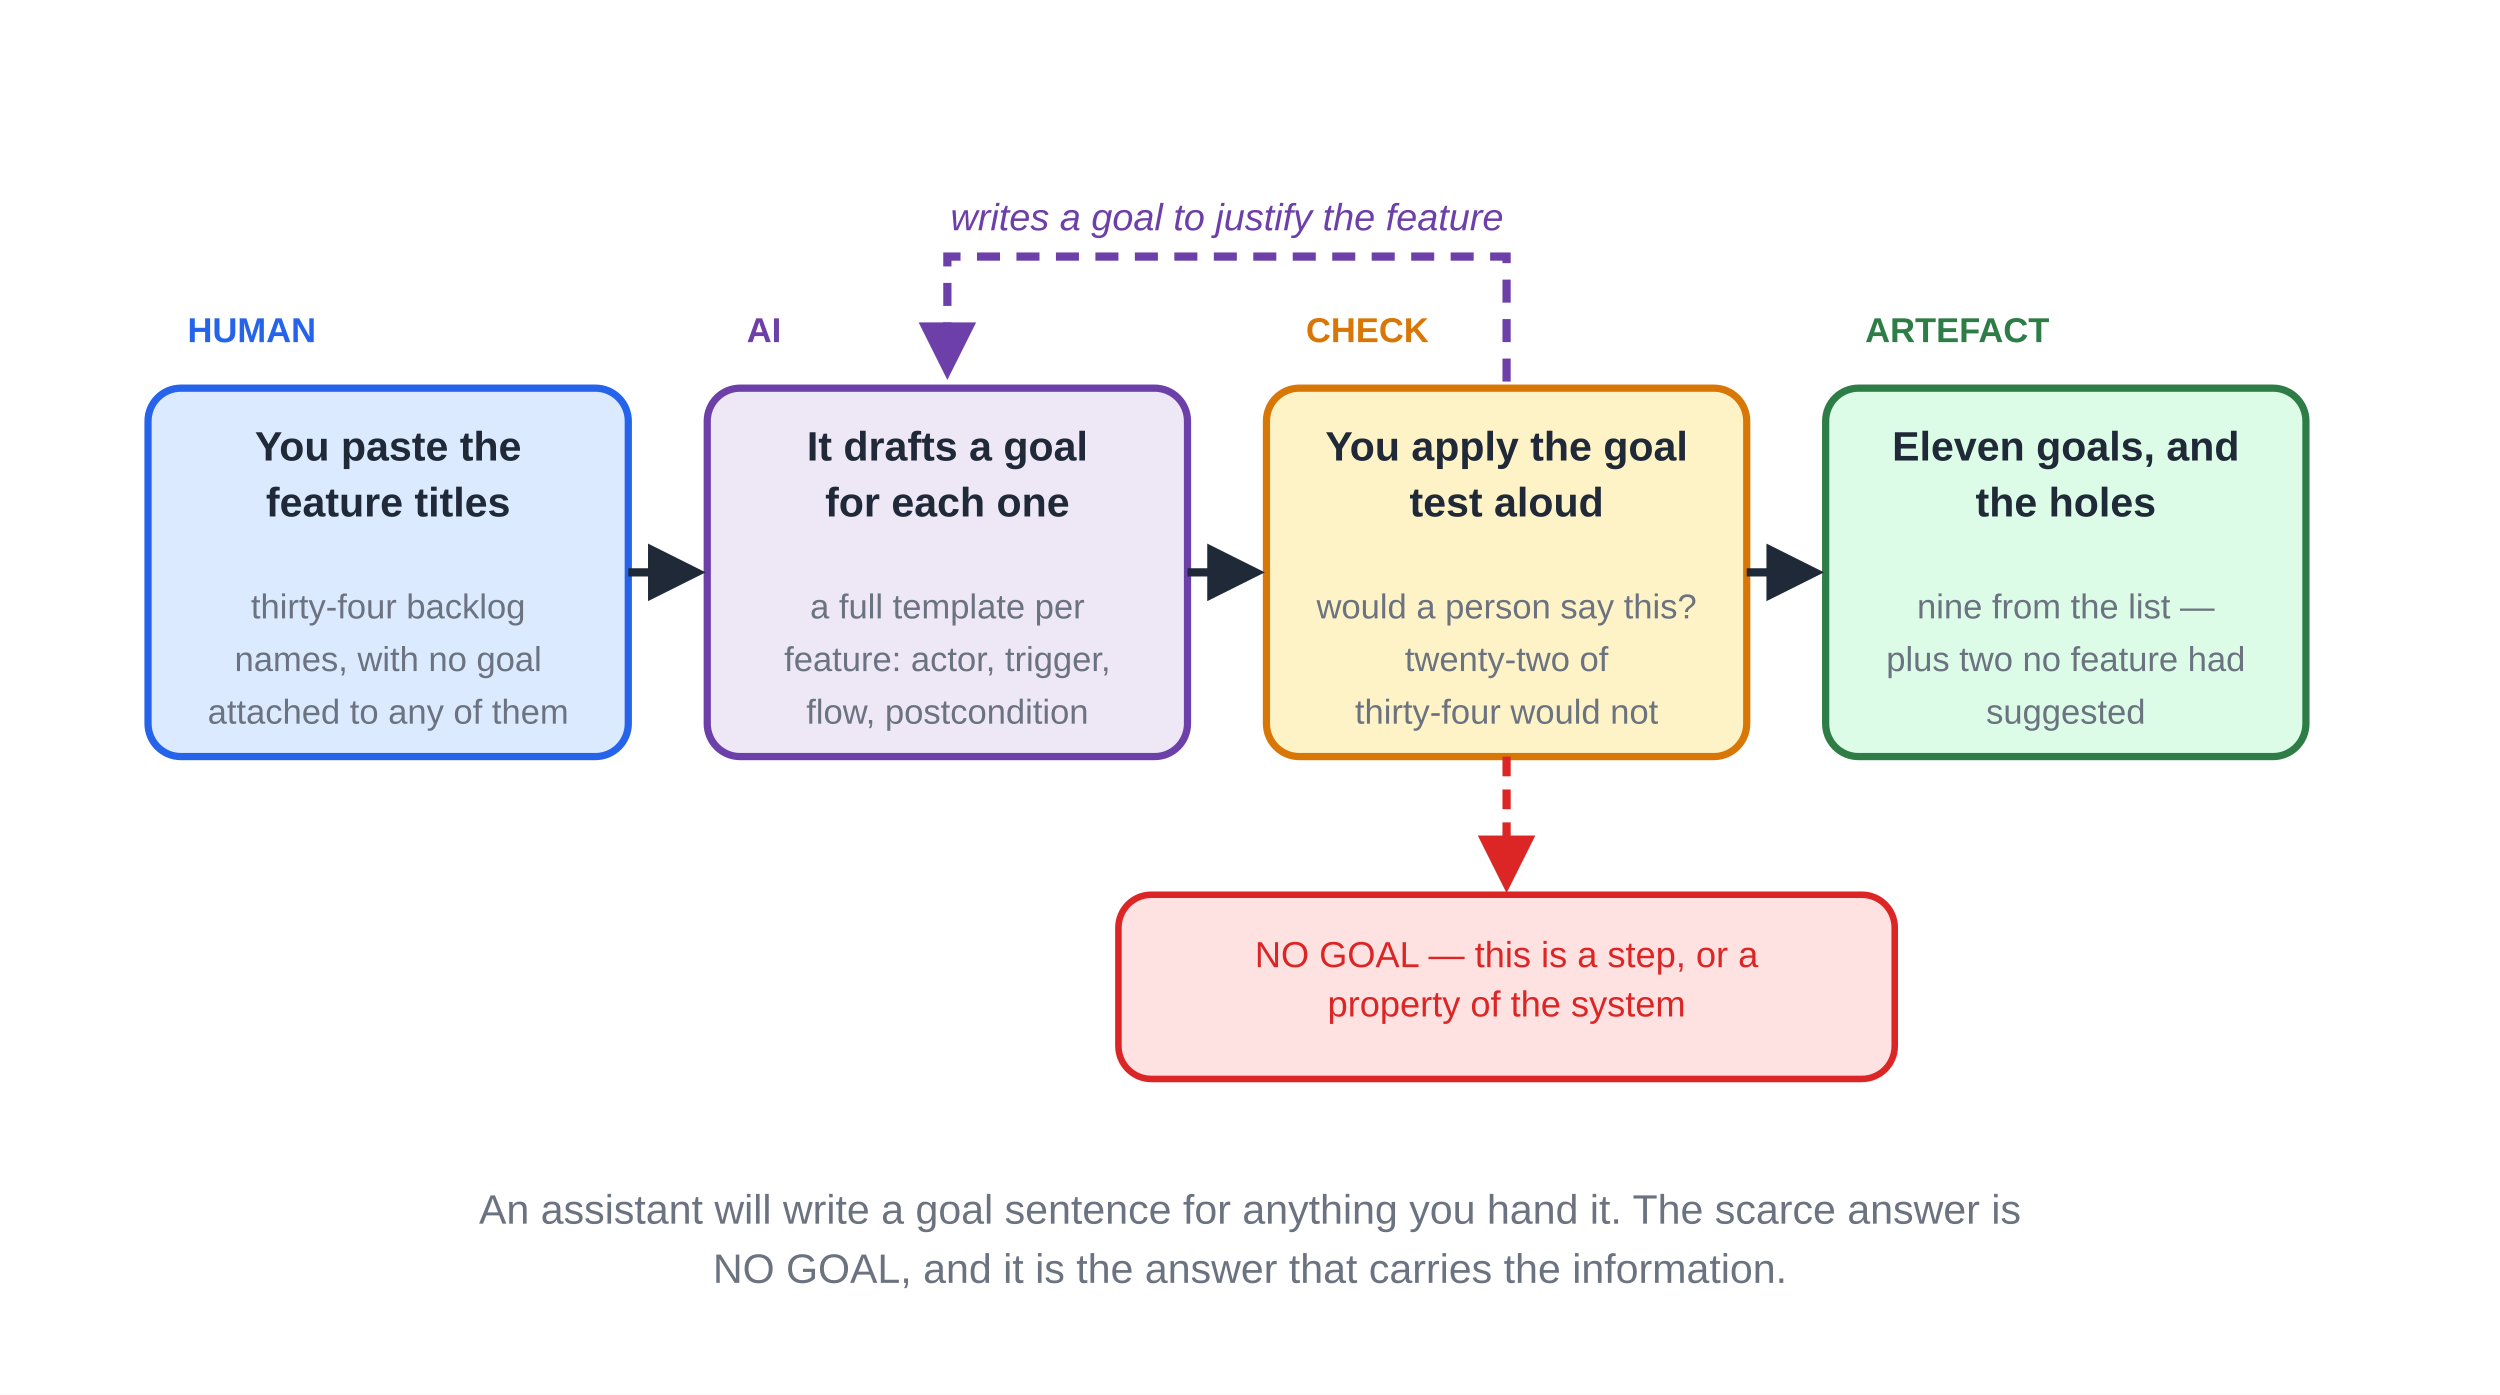
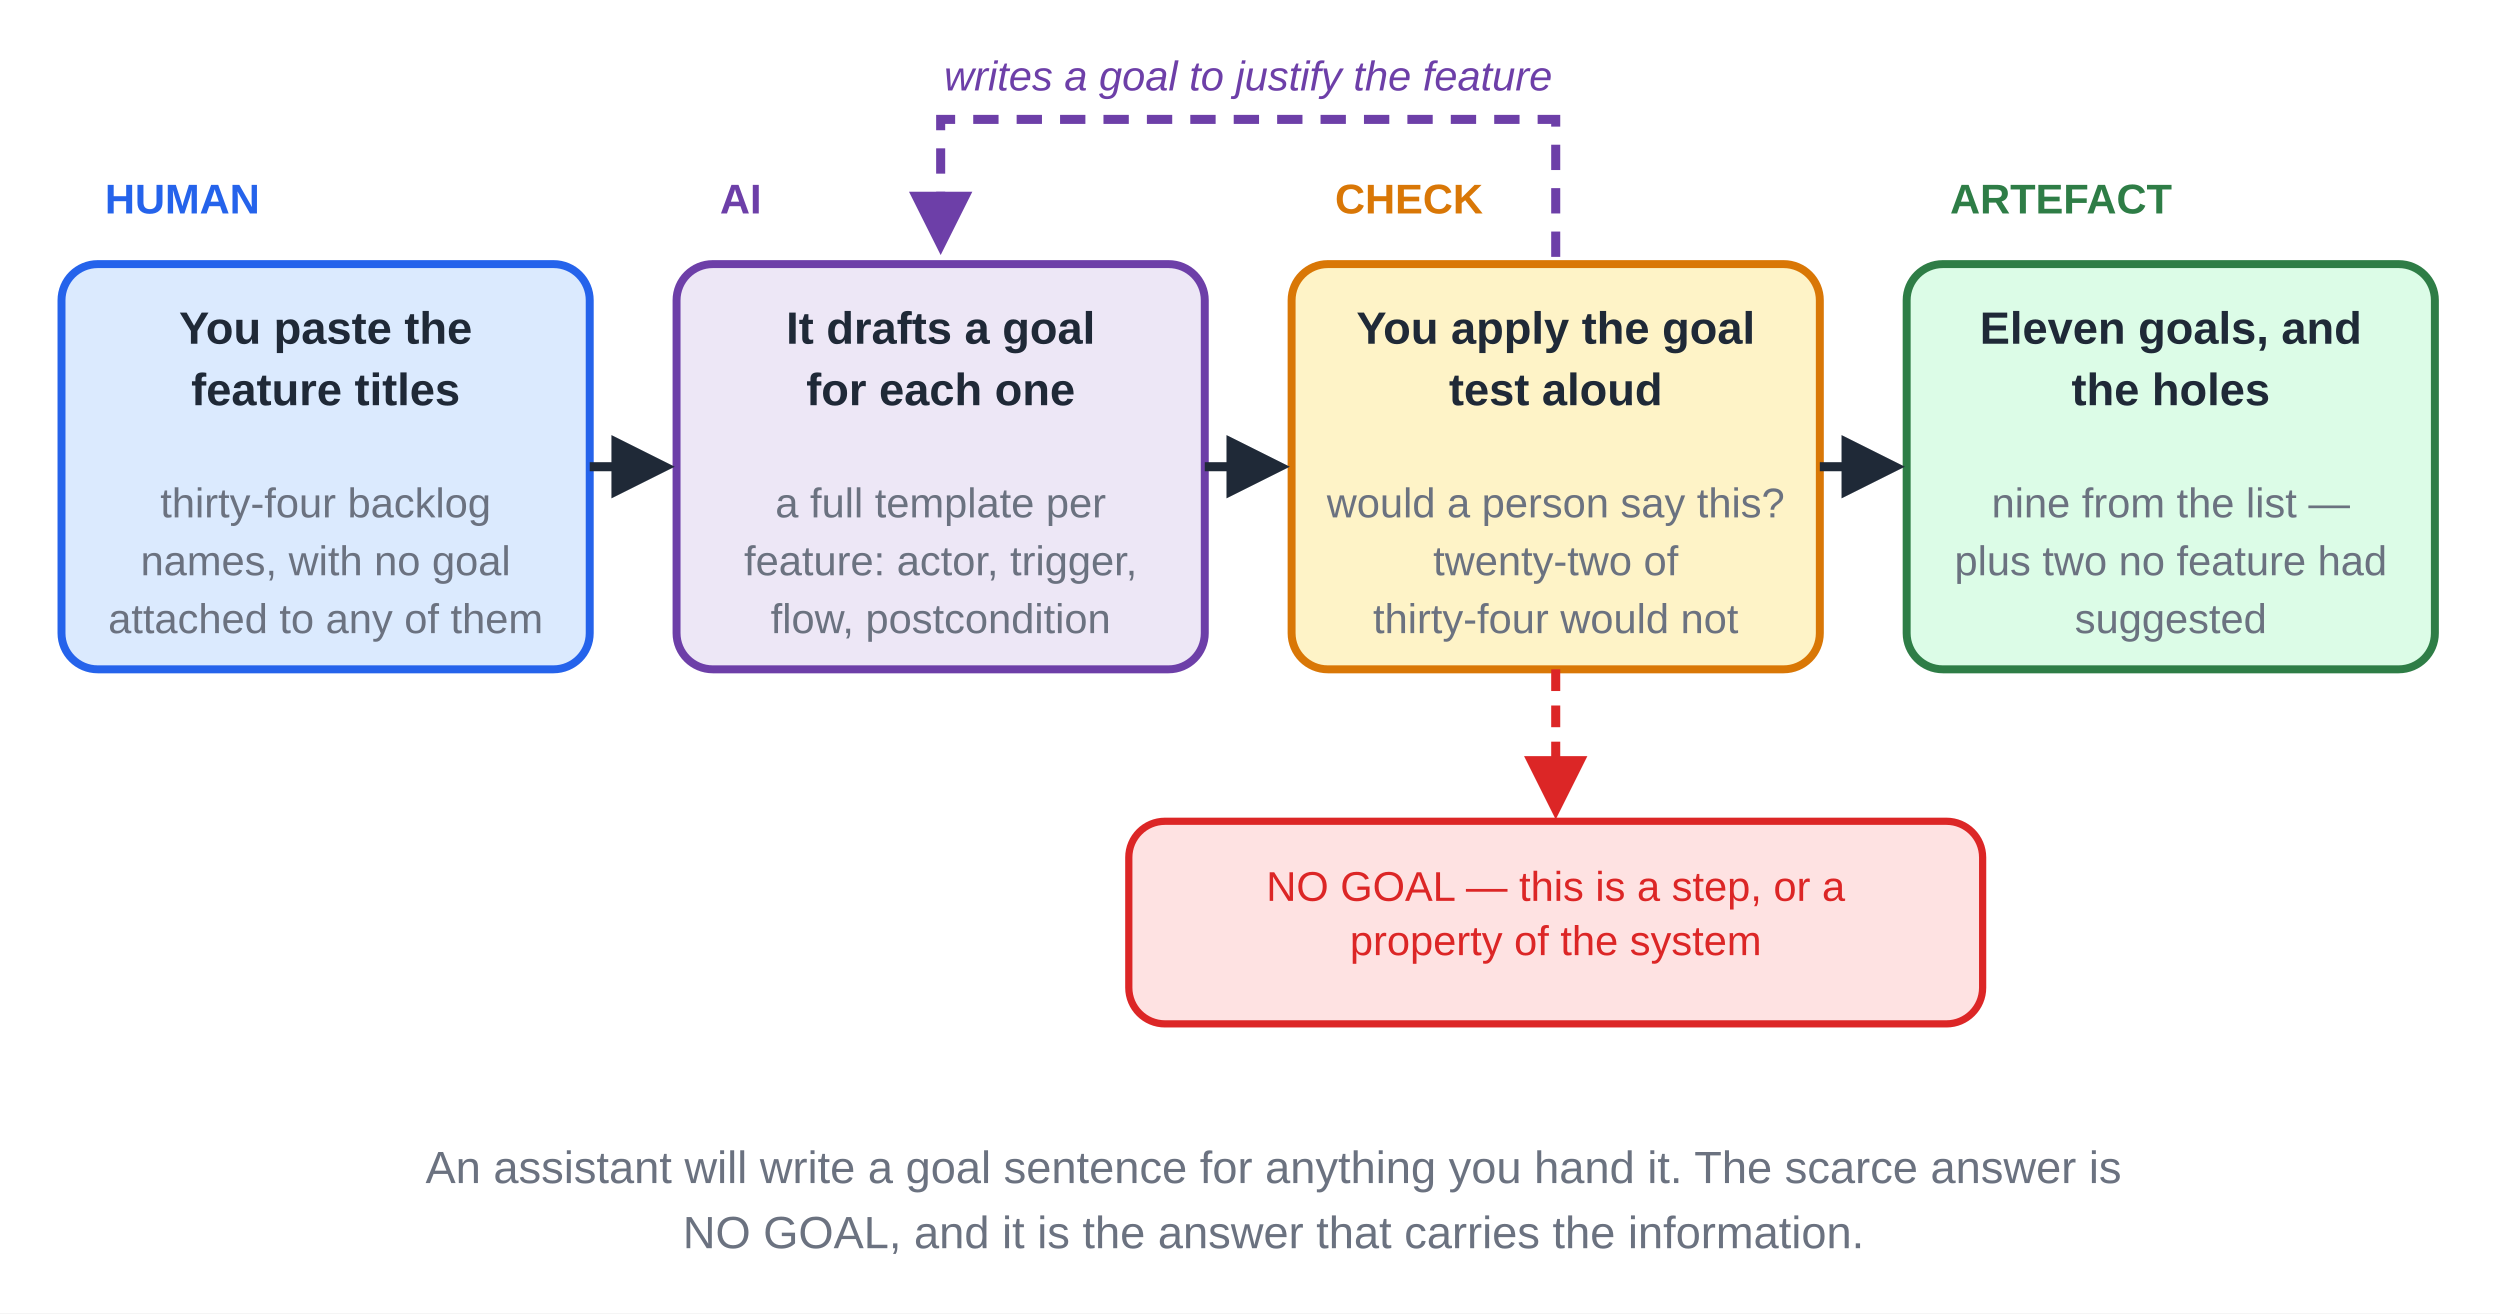
- <svg xmlns="http://www.w3.org/2000/svg" viewBox="0 0 760 424" font-family="Arial">
+ <svg xmlns="http://www.w3.org/2000/svg" viewBox="28 45 691 363" font-family="Arial">
  <defs>
    <marker id="arrB" viewBox="0 0 10 10" refX="8" refY="5" markerWidth="7" markerHeight="7" orient="auto-start-reverse">
      <path d="M0,0 L10,5 L0,10 z" fill="#2563EB" />
    </marker>
    <marker id="arrG" viewBox="0 0 10 10" refX="8" refY="5" markerWidth="7" markerHeight="7" orient="auto-start-reverse">
      <path d="M0,0 L10,5 L0,10 z" fill="#6B7280" />
    </marker>
    <marker id="arrV" viewBox="0 0 10 10" refX="8" refY="5" markerWidth="7" markerHeight="7" orient="auto-start-reverse">
      <path d="M0,0 L10,5 L0,10 z" fill="#6D3FA8" />
    </marker>
    <marker id="arrR" viewBox="0 0 10 10" refX="8" refY="5" markerWidth="7" markerHeight="7" orient="auto-start-reverse">
      <path d="M0,0 L10,5 L0,10 z" fill="#DC2626" />
    </marker>
    <marker id="arrT" viewBox="0 0 10 10" refX="8" refY="5" markerWidth="7" markerHeight="7" orient="auto-start-reverse">
      <path d="M0,0 L10,5 L0,10 z" fill="#0D9488" />
    </marker>
    <marker id="arrK" viewBox="0 0 10 10" refX="8" refY="5" markerWidth="7" markerHeight="7" orient="auto-start-reverse">
      <path d="M0,0 L10,5 L0,10 z" fill="#1F2937" />
    </marker>
    <marker id="arrA" viewBox="0 0 10 10" refX="8" refY="5" markerWidth="7" markerHeight="7" orient="auto-start-reverse">
      <path d="M0,0 L10,5 L0,10 z" fill="#D97706" />
    </marker>
    <marker id="arrGr" viewBox="0 0 10 10" refX="8" refY="5" markerWidth="7" markerHeight="7" orient="auto-start-reverse">
      <path d="M0,0 L10,5 L0,10 z" fill="#2E7D46" />
    </marker>
  </defs>
-   <rect x="0" y="0" width="760" height="424" fill="#FFFFFF" />
+   <rect x="28" y="45" width="691" height="363" fill="#FFFFFF" />
  <rect x="45" y="118" width="146" height="112" rx="10" fill="#DBEAFE" stroke="#2563EB" stroke-width="2.2" />
-   <text x="57" y="104" text-anchor="start" font-size="10.5" fill="#2563EB" font-weight="bold" font-style="normal">HUMAN</text>
+   <text x="57" y="104" text-anchor="start" font-size="11.5" fill="#2563EB" font-weight="bold" font-style="normal">HUMAN</text>
  <text x="118" y="140" text-anchor="middle" font-size="12.5" fill="#1F2937" font-weight="bold" font-style="normal">You paste the</text>
  <text x="118" y="157" text-anchor="middle" font-size="12.5" fill="#1F2937" font-weight="bold" font-style="normal">feature titles</text>
-   <text x="118" y="188" text-anchor="middle" font-size="10.5" fill="#6B7280" font-weight="normal" font-style="normal">thirty-four backlog</text>
-   <text x="118" y="204" text-anchor="middle" font-size="10.5" fill="#6B7280" font-weight="normal" font-style="normal">names, with no goal</text>
-   <text x="118" y="220" text-anchor="middle" font-size="10.5" fill="#6B7280" font-weight="normal" font-style="normal">attached to any of them</text>
+   <text x="118" y="188" text-anchor="middle" font-size="11.5" fill="#6B7280" font-weight="normal" font-style="normal">thirty-four backlog</text>
+   <text x="118" y="204" text-anchor="middle" font-size="11.5" fill="#6B7280" font-weight="normal" font-style="normal">names, with no goal</text>
+   <text x="118" y="220" text-anchor="middle" font-size="11.5" fill="#6B7280" font-weight="normal" font-style="normal">attached to any of them</text>
  <rect x="215" y="118" width="146" height="112" rx="10" fill="#EDE7F6" stroke="#6D3FA8" stroke-width="2.2" />
-   <text x="227" y="104" text-anchor="start" font-size="10.5" fill="#6D3FA8" font-weight="bold" font-style="normal">AI</text>
+   <text x="227" y="104" text-anchor="start" font-size="11.5" fill="#6D3FA8" font-weight="bold" font-style="normal">AI</text>
  <text x="288" y="140" text-anchor="middle" font-size="12.5" fill="#1F2937" font-weight="bold" font-style="normal">It drafts a goal</text>
  <text x="288" y="157" text-anchor="middle" font-size="12.5" fill="#1F2937" font-weight="bold" font-style="normal">for each one</text>
-   <text x="288" y="188" text-anchor="middle" font-size="10.5" fill="#6B7280" font-weight="normal" font-style="normal">a full template per</text>
-   <text x="288" y="204" text-anchor="middle" font-size="10.5" fill="#6B7280" font-weight="normal" font-style="normal">feature: actor, trigger,</text>
-   <text x="288" y="220" text-anchor="middle" font-size="10.5" fill="#6B7280" font-weight="normal" font-style="normal">flow, postcondition</text>
+   <text x="288" y="188" text-anchor="middle" font-size="11.5" fill="#6B7280" font-weight="normal" font-style="normal">a full template per</text>
+   <text x="288" y="204" text-anchor="middle" font-size="11.5" fill="#6B7280" font-weight="normal" font-style="normal">feature: actor, trigger,</text>
+   <text x="288" y="220" text-anchor="middle" font-size="11.5" fill="#6B7280" font-weight="normal" font-style="normal">flow, postcondition</text>
  <rect x="385" y="118" width="146" height="112" rx="10" fill="#FEF3C7" stroke="#D97706" stroke-width="2.2" />
-   <text x="397" y="104" text-anchor="start" font-size="10.5" fill="#D97706" font-weight="bold" font-style="normal">CHECK</text>
+   <text x="397" y="104" text-anchor="start" font-size="11.5" fill="#D97706" font-weight="bold" font-style="normal">CHECK</text>
  <text x="458" y="140" text-anchor="middle" font-size="12.5" fill="#1F2937" font-weight="bold" font-style="normal">You apply the goal</text>
  <text x="458" y="157" text-anchor="middle" font-size="12.5" fill="#1F2937" font-weight="bold" font-style="normal">test aloud</text>
-   <text x="458" y="188" text-anchor="middle" font-size="10.5" fill="#6B7280" font-weight="normal" font-style="normal">would a person say this?</text>
-   <text x="458" y="204" text-anchor="middle" font-size="10.5" fill="#6B7280" font-weight="normal" font-style="normal">twenty-two of</text>
-   <text x="458" y="220" text-anchor="middle" font-size="10.5" fill="#6B7280" font-weight="normal" font-style="normal">thirty-four would not</text>
+   <text x="458" y="188" text-anchor="middle" font-size="11.5" fill="#6B7280" font-weight="normal" font-style="normal">would a person say this?</text>
+   <text x="458" y="204" text-anchor="middle" font-size="11.5" fill="#6B7280" font-weight="normal" font-style="normal">twenty-two of</text>
+   <text x="458" y="220" text-anchor="middle" font-size="11.5" fill="#6B7280" font-weight="normal" font-style="normal">thirty-four would not</text>
  <rect x="555" y="118" width="146" height="112" rx="10" fill="#DCFCE7" stroke="#2E7D46" stroke-width="2.2" />
-   <text x="567" y="104" text-anchor="start" font-size="10.5" fill="#2E7D46" font-weight="bold" font-style="normal">ARTEFACT</text>
+   <text x="567" y="104" text-anchor="start" font-size="11.5" fill="#2E7D46" font-weight="bold" font-style="normal">ARTEFACT</text>
  <text x="628" y="140" text-anchor="middle" font-size="12.5" fill="#1F2937" font-weight="bold" font-style="normal">Eleven goals, and</text>
  <text x="628" y="157" text-anchor="middle" font-size="12.5" fill="#1F2937" font-weight="bold" font-style="normal">the holes</text>
-   <text x="628" y="188" text-anchor="middle" font-size="10.5" fill="#6B7280" font-weight="normal" font-style="normal">nine from the list —</text>
-   <text x="628" y="204" text-anchor="middle" font-size="10.5" fill="#6B7280" font-weight="normal" font-style="normal">plus two no feature had</text>
-   <text x="628" y="220" text-anchor="middle" font-size="10.5" fill="#6B7280" font-weight="normal" font-style="normal">suggested</text>
+   <text x="628" y="188" text-anchor="middle" font-size="11.5" fill="#6B7280" font-weight="normal" font-style="normal">nine from the list —</text>
+   <text x="628" y="204" text-anchor="middle" font-size="11.5" fill="#6B7280" font-weight="normal" font-style="normal">plus two no feature had</text>
+   <text x="628" y="220" text-anchor="middle" font-size="11.5" fill="#6B7280" font-weight="normal" font-style="normal">suggested</text>
  <line x1="191" y1="174" x2="211" y2="174" stroke="#1F2937" stroke-width="2.5" marker-end="url(#arrK)" />
  <line x1="361" y1="174" x2="381" y2="174" stroke="#1F2937" stroke-width="2.5" marker-end="url(#arrK)" />
  <line x1="531" y1="174" x2="551" y2="174" stroke="#1F2937" stroke-width="2.5" marker-end="url(#arrK)" />
  <path d="M 458,116 L 458,78 L 288,78 L 288,112" fill="none" stroke="#6D3FA8" stroke-width="2.5" stroke-dasharray="7 5" marker-end="url(#arrV)" />
  <text x="373" y="70" text-anchor="middle" font-size="11.5" fill="#6D3FA8" font-weight="normal" font-style="italic">writes a goal to justify the feature</text>
  <path d="M 458,230 L 458,268" fill="none" stroke="#DC2626" stroke-width="2.5" stroke-dasharray="6 4" marker-end="url(#arrR)" />
  <rect x="340" y="272" width="236" height="56" rx="10" fill="#FEE2E2" stroke="#DC2626" stroke-width="2" />
-   <text x="458" y="294" text-anchor="middle" font-size="11" fill="#DC2626" font-weight="normal" font-style="normal">NO GOAL — this is a step, or a</text>
-   <text x="458" y="309" text-anchor="middle" font-size="11" fill="#DC2626" font-weight="normal" font-style="normal">property of the system</text>
+   <text x="458" y="294" text-anchor="middle" font-size="11.5" fill="#DC2626" font-weight="normal" font-style="normal">NO GOAL — this is a step, or a</text>
+   <text x="458" y="309" text-anchor="middle" font-size="11.5" fill="#DC2626" font-weight="normal" font-style="normal">property of the system</text>
  <text x="380" y="372" text-anchor="middle" font-size="12.5" fill="#6B7280" font-weight="normal" font-style="normal">An assistant will write a goal sentence for anything you hand it. The scarce answer is</text>
  <text x="380" y="390" text-anchor="middle" font-size="12.5" fill="#6B7280" font-weight="normal" font-style="normal">NO GOAL, and it is the answer that carries the information.</text>
</svg>
